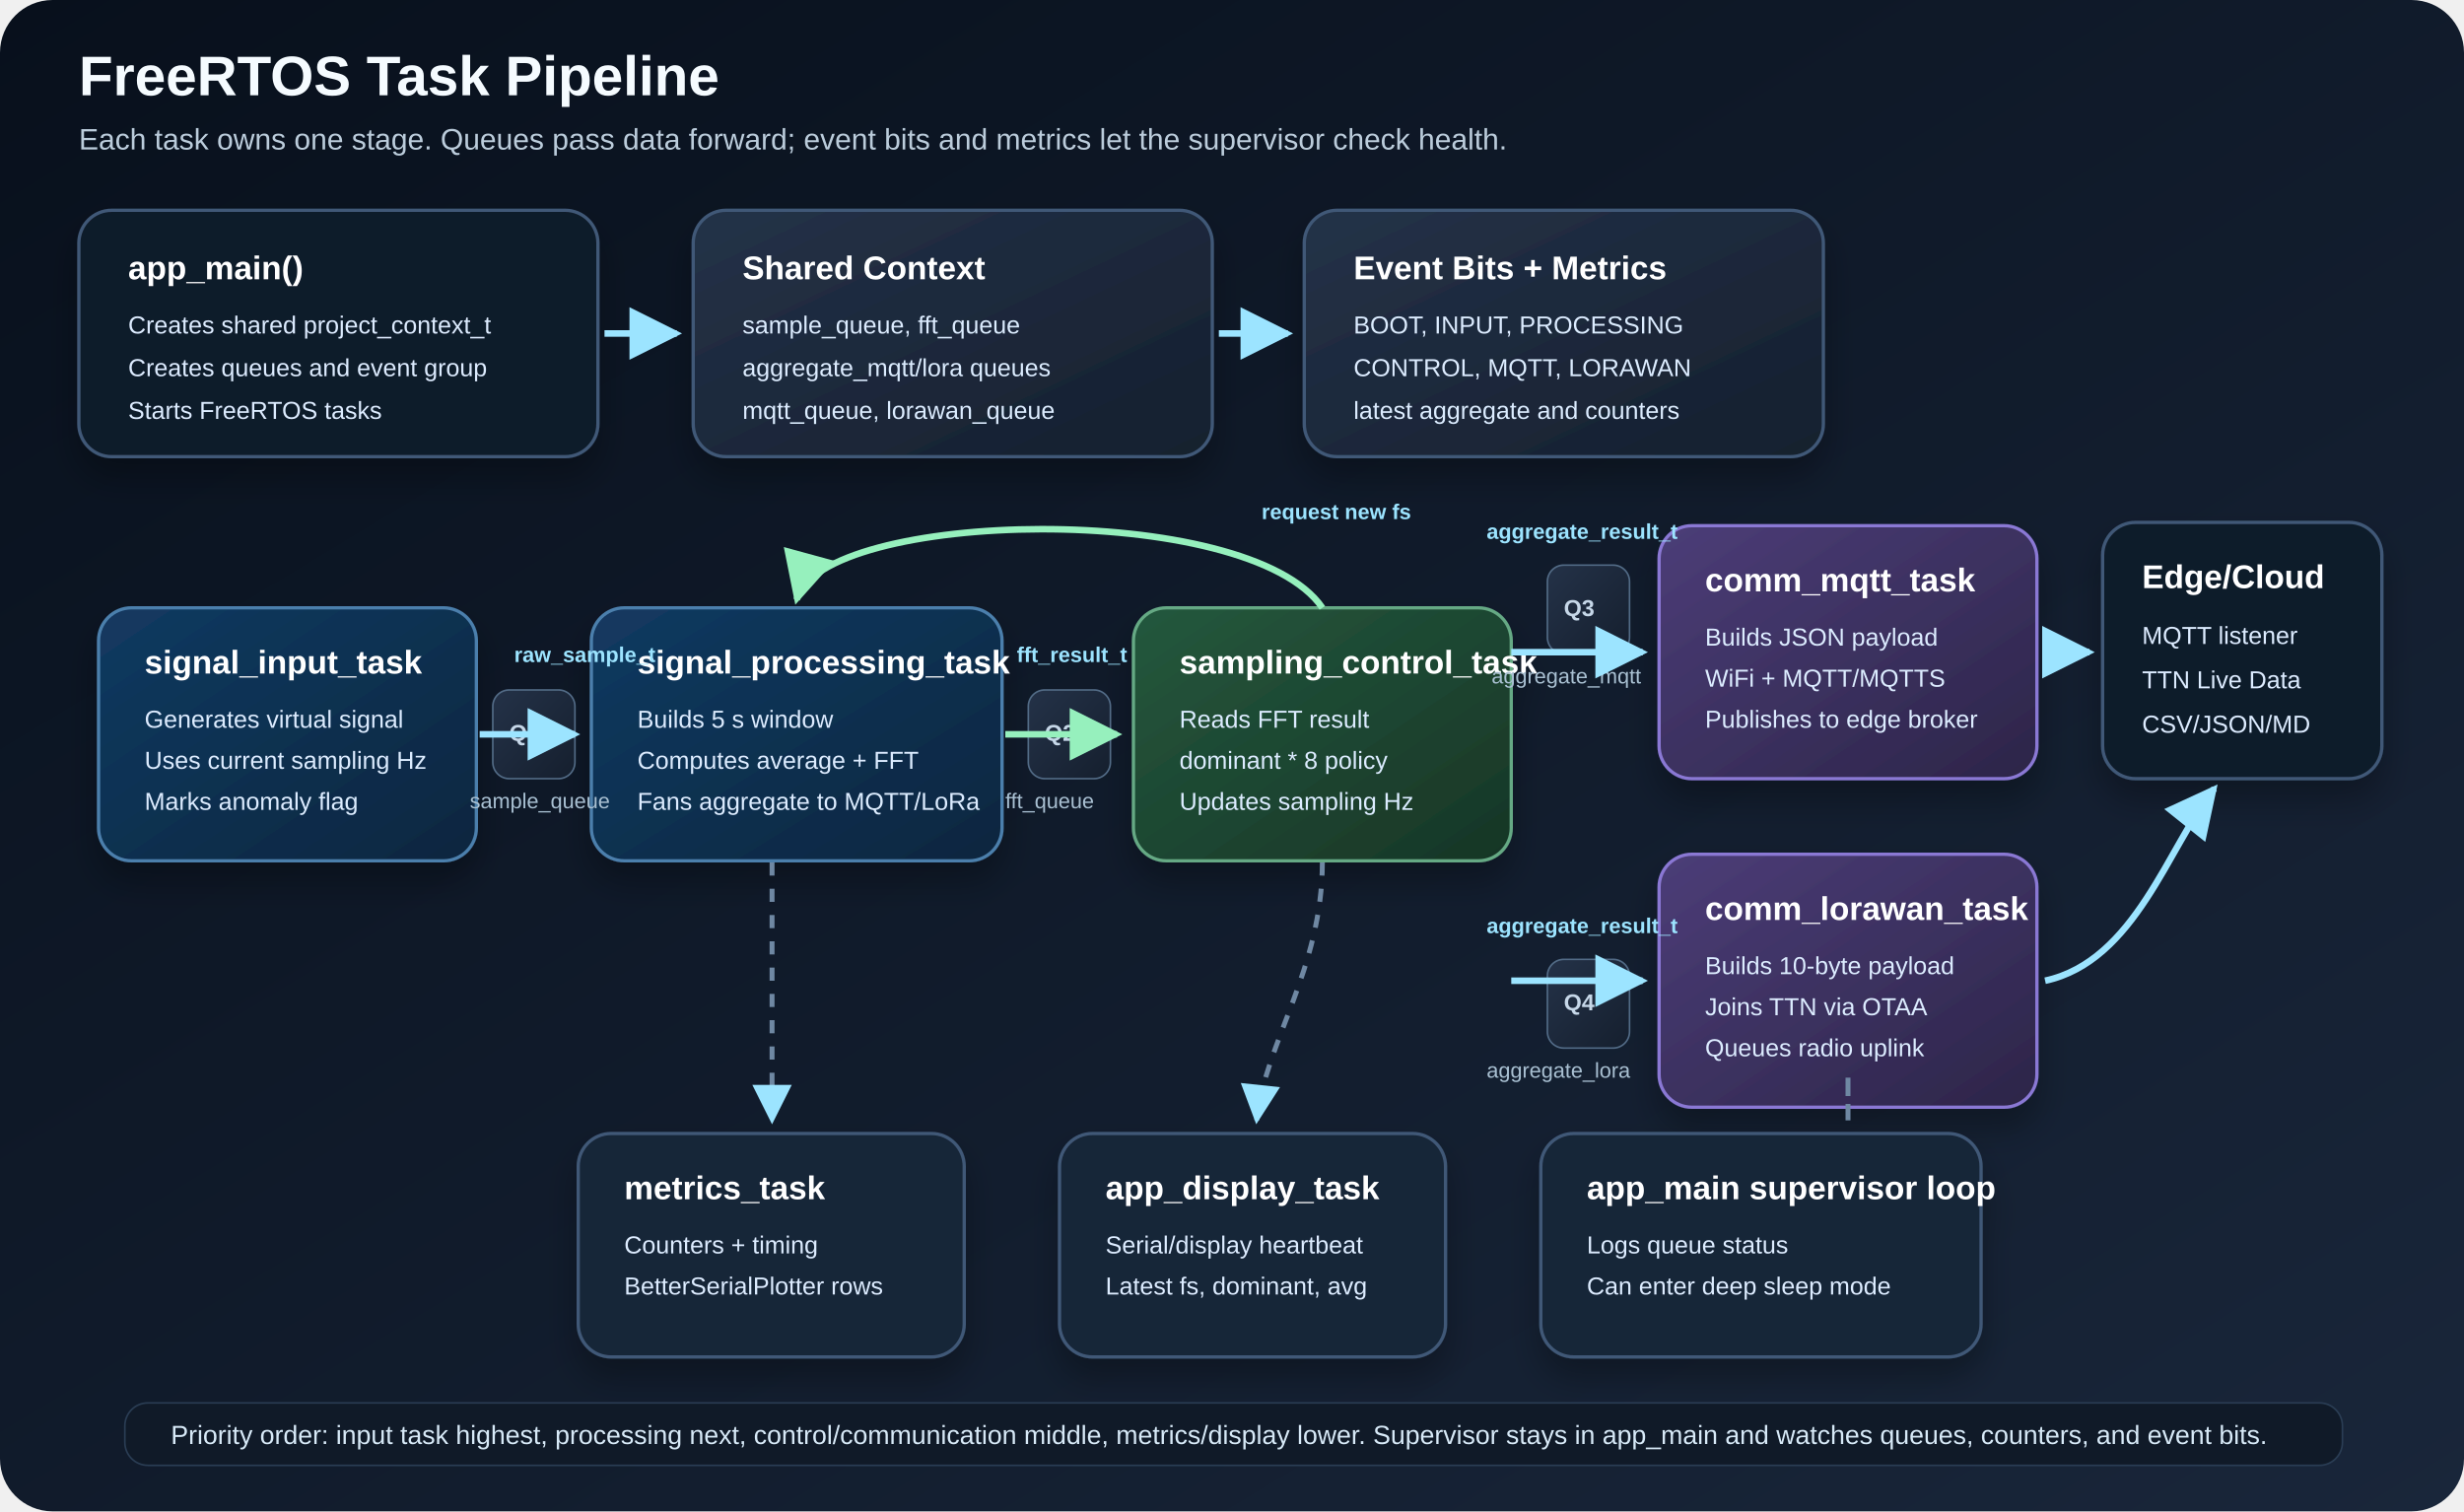
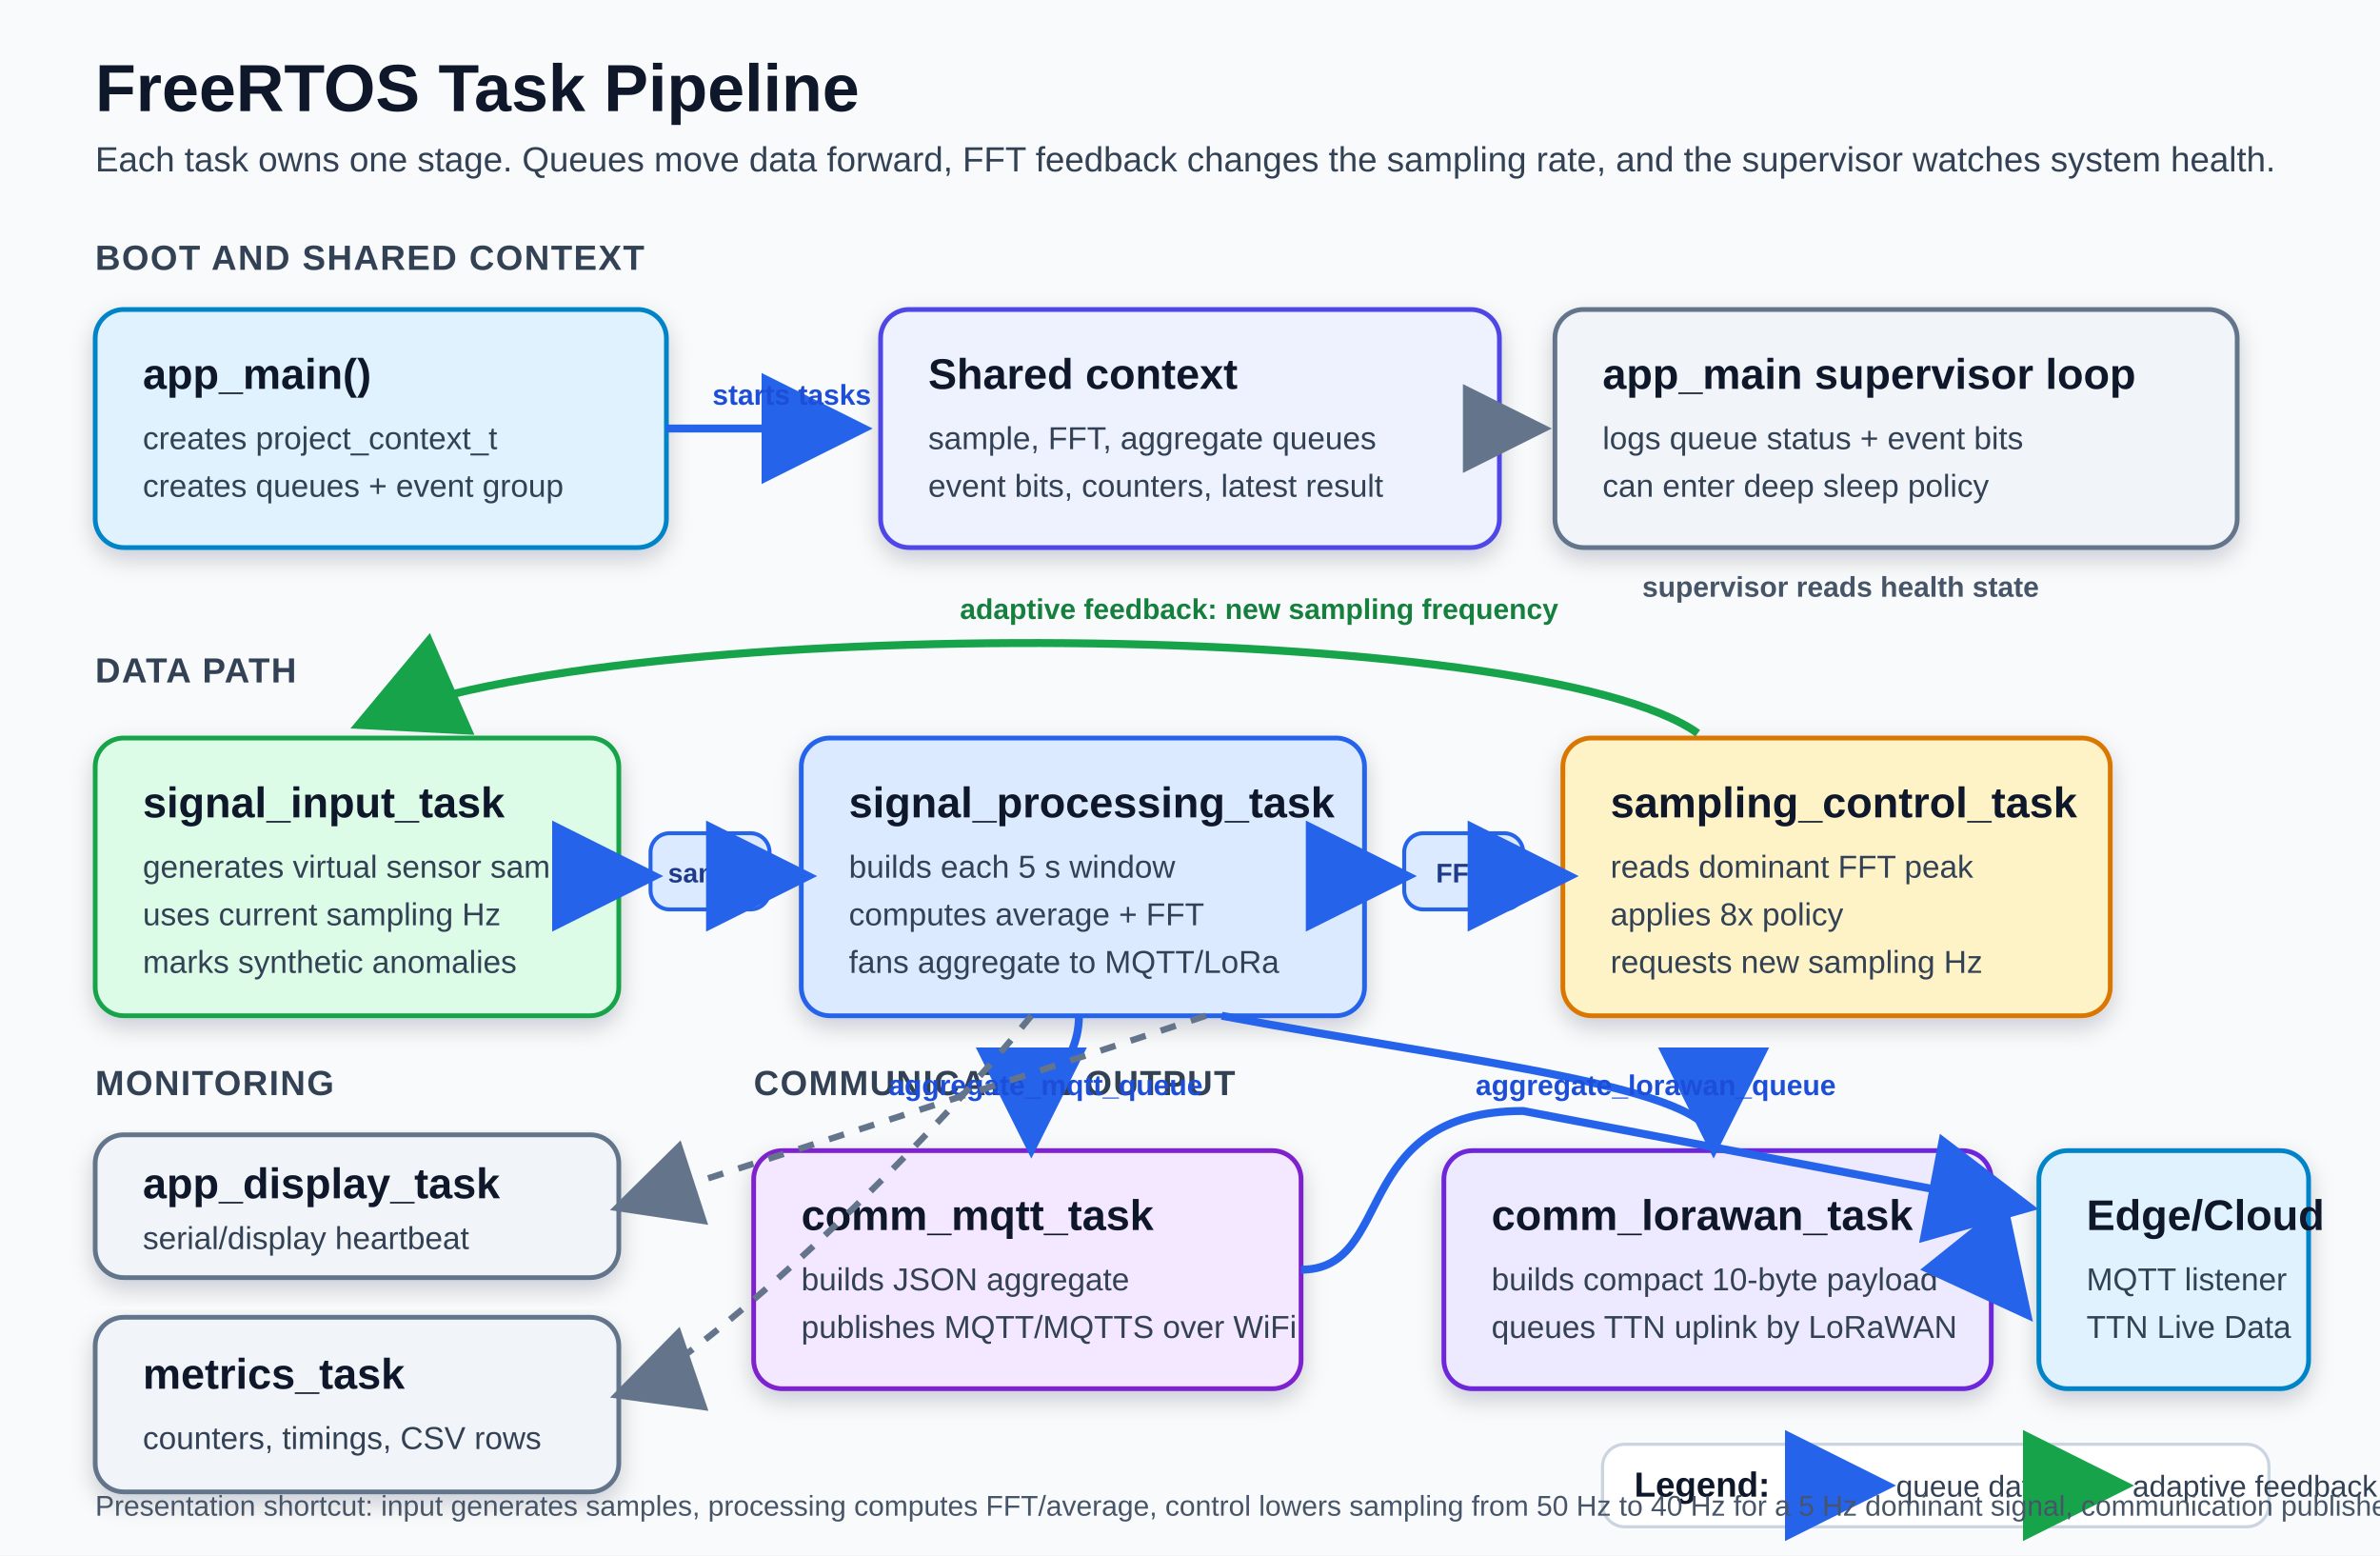
- <svg xmlns="http://www.w3.org/2000/svg" width="1500" height="920" viewBox="0 0 1500 920" role="img" aria-labelledby="title desc">
+ <svg xmlns="http://www.w3.org/2000/svg" width="1500" height="980" viewBox="0 0 1500 980" role="img" aria-labelledby="title desc">
  <defs>
-     <linearGradient id="bg" x1="0" y1="0" x2="1" y2="1">
-       <stop offset="0%" stop-color="#08101c" />
-       <stop offset="100%" stop-color="#19263a" />
-     </linearGradient>
-     <linearGradient id="taskBlue" x1="0" y1="0" x2="1" y2="1">
-       <stop offset="0%" stop-color="#123a61" />
-       <stop offset="100%" stop-color="#0d263f" />
-     </linearGradient>
-     <linearGradient id="taskGreen" x1="0" y1="0" x2="1" y2="1">
-       <stop offset="0%" stop-color="#24583d" />
-       <stop offset="100%" stop-color="#173526" />
-     </linearGradient>
-     <linearGradient id="taskPurple" x1="0" y1="0" x2="1" y2="1">
-       <stop offset="0%" stop-color="#4c3d78" />
-       <stop offset="100%" stop-color="#2c2548" />
-     </linearGradient>
-     <linearGradient id="queue" x1="0" y1="0" x2="1" y2="1">
-       <stop offset="0%" stop-color="#243248" />
-       <stop offset="100%" stop-color="#151f2e" />
-     </linearGradient>
-     <filter id="shadow" x="-20%" y="-20%" width="140%" height="140%">
-       <feDropShadow dx="0" dy="12" stdDeviation="10" flood-color="#000000" flood-opacity="0.28" />
+     <marker id="arrowBlue" markerWidth="14" markerHeight="14" refX="12" refY="7" orient="auto" markerUnits="strokeWidth">
+       <path d="M0,0 L14,7 L0,14 Z" fill="#2563eb" />
+     </marker>
+     <marker id="arrowGreen" markerWidth="14" markerHeight="14" refX="12" refY="7" orient="auto" markerUnits="strokeWidth">
+       <path d="M0,0 L14,7 L0,14 Z" fill="#16a34a" />
+     </marker>
+     <marker id="arrowGray" markerWidth="14" markerHeight="14" refX="12" refY="7" orient="auto" markerUnits="strokeWidth">
+       <path d="M0,0 L14,7 L0,14 Z" fill="#64748b" />
+     </marker>
+     <filter id="shadow" x="-10%" y="-10%" width="120%" height="130%">
+       <feDropShadow dx="0" dy="6" stdDeviation="7" flood-color="#0f172a" flood-opacity="0.18" />
    </filter>
-     <marker id="arrow" viewBox="0 0 10 10" refX="9" refY="5" markerWidth="8" markerHeight="8" orient="auto-start-reverse">
-       <path d="M 0 0 L 10 5 L 0 10 z" fill="#9ce4ff" />
-     </marker>
-     <marker id="arrowGreen" viewBox="0 0 10 10" refX="9" refY="5" markerWidth="8" markerHeight="8" orient="auto-start-reverse">
-       <path d="M 0 0 L 10 5 L 0 10 z" fill="#96f0bd" />
-     </marker>
    <style>
-       .title { fill: #f5fbff; font: 700 34px "Segoe UI", Calibri, Arial, sans-serif; }
-       .sub { fill: #bbccdb; font: 18px "Segoe UI", Calibri, Arial, sans-serif; }
-       .cardTitle { fill: #ffffff; font: 700 20px "Segoe UI", Calibri, Arial, sans-serif; }
-       .text { fill: #dcecff; font: 15px "Segoe UI", Calibri, Arial, sans-serif; }
-       .small { fill: #a9c0d2; font: 13px "Segoe UI", Calibri, Arial, sans-serif; }
-       .queueText { fill: #c6d7e8; font: 700 14px "Segoe UI", Calibri, Arial, sans-serif; }
-       .label { fill: #9ce4ff; font: 700 13px "Segoe UI", Calibri, Arial, sans-serif; }
+       .bg { fill: #f8fafc; }
+       .title { font: 800 42px Arial, sans-serif; fill: #0f172a; }
+       .subtitle { font: 22px Arial, sans-serif; fill: #334155; }
+       .section { font: 800 22px Arial, sans-serif; fill: #334155; letter-spacing: .04em; }
+       .box { stroke-width: 3; rx: 18; filter: url(#shadow); }
+       .box-title { font: 800 27px Arial, sans-serif; fill: #0f172a; }
+       .box-line { font: 20px Arial, sans-serif; fill: #334155; }
+       .queue { fill: #dbeafe; stroke: #2563eb; stroke-width: 2.5; rx: 12; }
+       .queue-text { font: 700 17px Arial, sans-serif; fill: #1e3a8a; }
+       .arrow-blue { fill: none; stroke: #2563eb; stroke-width: 5; marker-end: url(#arrowBlue); }
+       .arrow-green { fill: none; stroke: #16a34a; stroke-width: 5; marker-end: url(#arrowGreen); }
+       .arrow-gray { fill: none; stroke: #64748b; stroke-width: 4; stroke-dasharray: 10 10; marker-end: url(#arrowGray); }
+       .label-blue { font: 700 18px Arial, sans-serif; fill: #1d4ed8; }
+       .label-green { font: 800 18px Arial, sans-serif; fill: #15803d; }
+       .label-gray { font: 700 18px Arial, sans-serif; fill: #475569; }
+       .note { font: 18px Arial, sans-serif; fill: #475569; }
+       .legend-title { font: 800 22px Arial, sans-serif; fill: #0f172a; }
+       .legend-text { font: 19px Arial, sans-serif; fill: #334155; }
    </style>
  </defs>
-   <rect width="1500" height="920" rx="32" fill="url(#bg)" />
-   <text x="48" y="58" class="title">FreeRTOS Task Pipeline</text>
-   <text x="48" y="91" class="sub">Each task owns one stage. Queues pass data forward; event bits and metrics let the supervisor check health.</text>
-   <g filter="url(#shadow)">
-     <rect x="48" y="128" width="316" height="150" rx="20" fill="#101b2a" stroke="#405977" stroke-width="2" />
-     <text x="78" y="170" class="cardTitle">app_main()</text>
-     <text x="78" y="203" class="text">Creates shared project_context_t</text>
-     <text x="78" y="229" class="text">Creates queues and event group</text>
-     <text x="78" y="255" class="text">Starts FreeRTOS tasks</text>
-   </g>
-   <g filter="url(#shadow)">
-     <rect x="422" y="128" width="316" height="150" rx="20" fill="url(#queue)" stroke="#405977" stroke-width="2" />
-     <text x="452" y="170" class="cardTitle">Shared Context</text>
-     <text x="452" y="203" class="text">sample_queue, fft_queue</text>
-     <text x="452" y="229" class="text">aggregate_mqtt/lora queues</text>
-     <text x="452" y="255" class="text">mqtt_queue, lorawan_queue</text>
-   </g>
-   <g filter="url(#shadow)">
-     <rect x="794" y="128" width="316" height="150" rx="20" fill="url(#queue)" stroke="#405977" stroke-width="2" />
-     <text x="824" y="170" class="cardTitle">Event Bits + Metrics</text>
-     <text x="824" y="203" class="text">BOOT, INPUT, PROCESSING</text>
-     <text x="824" y="229" class="text">CONTROL, MQTT, LORAWAN</text>
-     <text x="824" y="255" class="text">latest aggregate and counters</text>
-   </g>
-   <line x1="368" y1="203" x2="412" y2="203" stroke="#9ce4ff" stroke-width="4" marker-end="url(#arrow)" />
-   <line x1="742" y1="203" x2="784" y2="203" stroke="#9ce4ff" stroke-width="4" marker-end="url(#arrow)" />
-   <g filter="url(#shadow)">
-     <rect x="60" y="370" width="230" height="154" rx="20" fill="url(#taskBlue)" stroke="#4c7fac" stroke-width="2" />
-     <text x="88" y="410" class="cardTitle">signal_input_task</text>
-     <text x="88" y="443" class="text">Generates virtual signal</text>
-     <text x="88" y="468" class="text">Uses current sampling Hz</text>
-     <text x="88" y="493" class="text">Marks anomaly flag</text>
-   </g>
-   <g filter="url(#shadow)">
-     <rect x="360" y="370" width="250" height="154" rx="20" fill="url(#taskBlue)" stroke="#4c7fac" stroke-width="2" />
-     <text x="388" y="410" class="cardTitle">signal_processing_task</text>
-     <text x="388" y="443" class="text">Builds 5 s window</text>
-     <text x="388" y="468" class="text">Computes average + FFT</text>
-     <text x="388" y="493" class="text">Fans aggregate to MQTT/LoRa</text>
-   </g>
-   <g filter="url(#shadow)">
-     <rect x="690" y="370" width="230" height="154" rx="20" fill="url(#taskGreen)" stroke="#65a984" stroke-width="2" />
-     <text x="718" y="410" class="cardTitle">sampling_control_task</text>
-     <text x="718" y="443" class="text">Reads FFT result</text>
-     <text x="718" y="468" class="text">dominant * 8 policy</text>
-     <text x="718" y="493" class="text">Updates sampling Hz</text>
-   </g>
-   <g filter="url(#shadow)">
-     <rect x="1010" y="320" width="230" height="154" rx="20" fill="url(#taskPurple)" stroke="#8a78d4" stroke-width="2" />
-     <text x="1038" y="360" class="cardTitle">comm_mqtt_task</text>
-     <text x="1038" y="393" class="text">Builds JSON payload</text>
-     <text x="1038" y="418" class="text">WiFi + MQTT/MQTTS</text>
-     <text x="1038" y="443" class="text">Publishes to edge broker</text>
-   </g>
-   <g filter="url(#shadow)">
-     <rect x="1010" y="520" width="230" height="154" rx="20" fill="url(#taskPurple)" stroke="#8a78d4" stroke-width="2" />
-     <text x="1038" y="560" class="cardTitle">comm_lorawan_task</text>
-     <text x="1038" y="593" class="text">Builds 10-byte payload</text>
-     <text x="1038" y="618" class="text">Joins TTN via OTAA</text>
-     <text x="1038" y="643" class="text">Queues radio uplink</text>
-   </g>
-   <g filter="url(#shadow)">
-     <rect x="1280" y="318" width="170" height="156" rx="20" fill="#111d2c" stroke="#405977" stroke-width="2" />
-     <text x="1304" y="358" class="cardTitle">Edge/Cloud</text>
-     <text x="1304" y="392" class="text">MQTT listener</text>
-     <text x="1304" y="419" class="text">TTN Live Data</text>
-     <text x="1304" y="446" class="text">CSV/JSON/MD</text>
-   </g>
-   <g filter="url(#shadow)">
-     <rect x="352" y="690" width="235" height="136" rx="20" fill="#182538" stroke="#405977" stroke-width="2" />
-     <text x="380" y="730" class="cardTitle">metrics_task</text>
-     <text x="380" y="763" class="text">Counters + timing</text>
-     <text x="380" y="788" class="text">BetterSerialPlotter rows</text>
-   </g>
-   <g filter="url(#shadow)">
-     <rect x="645" y="690" width="235" height="136" rx="20" fill="#182538" stroke="#405977" stroke-width="2" />
-     <text x="673" y="730" class="cardTitle">app_display_task</text>
-     <text x="673" y="763" class="text">Serial/display heartbeat</text>
-     <text x="673" y="788" class="text">Latest fs, dominant, avg</text>
-   </g>
-   <g filter="url(#shadow)">
-     <rect x="938" y="690" width="268" height="136" rx="20" fill="#182538" stroke="#405977" stroke-width="2" />
-     <text x="966" y="730" class="cardTitle">app_main supervisor loop</text>
-     <text x="966" y="763" class="text">Logs queue status</text>
-     <text x="966" y="788" class="text">Can enter deep sleep mode</text>
-   </g>
-   <rect x="300" y="420" width="50" height="54" rx="10" fill="url(#queue)" stroke="#526b86" />
-   <text x="310" y="451" class="queueText">Q1</text>
-   <text x="286" y="492" class="small">sample_queue</text>
-   <rect x="626" y="420" width="50" height="54" rx="10" fill="url(#queue)" stroke="#526b86" />
-   <text x="636" y="451" class="queueText">Q2</text>
-   <text x="612" y="492" class="small">fft_queue</text>
-   <rect x="942" y="344" width="50" height="54" rx="10" fill="url(#queue)" stroke="#526b86" />
-   <text x="952" y="375" class="queueText">Q3</text>
-   <text x="908" y="416" class="small">aggregate_mqtt</text>
-   <rect x="942" y="584" width="50" height="54" rx="10" fill="url(#queue)" stroke="#526b86" />
-   <text x="952" y="615" class="queueText">Q4</text>
-   <text x="905" y="656" class="small">aggregate_lora</text>
-   <line x1="292" y1="447" x2="350" y2="447" stroke="#9ce4ff" stroke-width="4" marker-end="url(#arrow)" />
-   <line x1="612" y1="447" x2="680" y2="447" stroke="#96f0bd" stroke-width="4" marker-end="url(#arrowGreen)" />
-   <path d="M 805 370 C 760 304 500 310 485 365" fill="none" stroke="#96f0bd" stroke-width="4" marker-end="url(#arrowGreen)" />
-   <line x1="920" y1="397" x2="1000" y2="397" stroke="#9ce4ff" stroke-width="4" marker-end="url(#arrow)" />
-   <line x1="920" y1="597" x2="1000" y2="597" stroke="#9ce4ff" stroke-width="4" marker-end="url(#arrow)" />
-   <line x1="1245" y1="397" x2="1272" y2="397" stroke="#9ce4ff" stroke-width="4" marker-end="url(#arrow)" />
-   <path d="M 1245 597 C 1300 585 1320 515 1348 480" fill="none" stroke="#9ce4ff" stroke-width="4" marker-end="url(#arrow)" />
-   <path d="M 470 525 C 470 590 470 635 470 682" fill="none" stroke="#6f88a3" stroke-width="3" stroke-dasharray="8 8" marker-end="url(#arrow)" />
-   <path d="M 805 525 C 805 590 770 635 765 682" fill="none" stroke="#6f88a3" stroke-width="3" stroke-dasharray="8 8" marker-end="url(#arrow)" />
-   <path d="M 1125 680 C 1125 655 1125 635 1125 682" fill="none" stroke="#6f88a3" stroke-width="3" stroke-dasharray="8 8" />
-   <text x="313" y="403" class="label">raw_sample_t</text>
-   <text x="619" y="403" class="label">fft_result_t</text>
-   <text x="905" y="328" class="label">aggregate_result_t</text>
-   <text x="905" y="568" class="label">aggregate_result_t</text>
-   <text x="768" y="316" class="label">request new fs</text>
-   <rect x="76" y="854" width="1350" height="38" rx="14" fill="#101a28" stroke="#2a3d54" />
-   <text x="104" y="879" fill="#d7e9f7" font-family="Segoe UI, Calibri, Arial, sans-serif" font-size="16">
-     Priority order: input task highest, processing next, control/communication middle, metrics/display lower. Supervisor stays in app_main and watches queues, counters, and event bits.
-   </text>
+   <rect class="bg" width="1500" height="980" />
+   <text x="60" y="70" class="title">FreeRTOS Task Pipeline</text>
+   <text x="60" y="108" class="subtitle">Each task owns one stage. Queues move data forward, FFT feedback changes the sampling rate, and the supervisor watches system health.</text>
+   <text x="60" y="170" class="section">BOOT AND SHARED CONTEXT</text>
+   <rect x="60" y="195" width="360" height="150" class="box" fill="#e0f2fe" stroke="#0284c7" />
+   <text x="90" y="245" class="box-title">app_main()</text>
+   <text x="90" y="283" class="box-line">creates project_context_t</text>
+   <text x="90" y="313" class="box-line">creates queues + event group</text>
+   <rect x="555" y="195" width="390" height="150" class="box" fill="#eef2ff" stroke="#4f46e5" />
+   <text x="585" y="245" class="box-title">Shared context</text>
+   <text x="585" y="283" class="box-line">sample, FFT, aggregate queues</text>
+   <text x="585" y="313" class="box-line">event bits, counters, latest result</text>
+   <path class="arrow-blue" d="M420 270 L540 270" />
+   <text x="449" y="255" class="label-blue">starts tasks</text>
+   <text x="60" y="430" class="section">DATA PATH</text>
+   <rect x="60" y="465" width="330" height="175" class="box" fill="#dcfce7" stroke="#16a34a" />
+   <text x="90" y="515" class="box-title">signal_input_task</text>
+   <text x="90" y="553" class="box-line">generates virtual sensor samples</text>
+   <text x="90" y="583" class="box-line">uses current sampling Hz</text>
+   <text x="90" y="613" class="box-line">marks synthetic anomalies</text>
+   <rect x="505" y="465" width="355" height="175" class="box" fill="#dbeafe" stroke="#2563eb" />
+   <text x="535" y="515" class="box-title">signal_processing_task</text>
+   <text x="535" y="553" class="box-line">builds each 5 s window</text>
+   <text x="535" y="583" class="box-line">computes average + FFT</text>
+   <text x="535" y="613" class="box-line">fans aggregate to MQTT/LoRa</text>
+   <rect x="985" y="465" width="345" height="175" class="box" fill="#fef3c7" stroke="#d97706" />
+   <text x="1015" y="515" class="box-title">sampling_control_task</text>
+   <text x="1015" y="553" class="box-line">reads dominant FFT peak</text>
+   <text x="1015" y="583" class="box-line">applies 8x policy</text>
+   <text x="1015" y="613" class="box-line">requests new sampling Hz</text>
+   <rect x="410" y="525" width="75" height="48" class="queue" />
+   <text x="421" y="556" class="queue-text">sample</text>
+   <path class="arrow-blue" d="M390 552 L408 552" />
+   <path class="arrow-blue" d="M485 552 L505 552" />
+   <rect x="885" y="525" width="75" height="48" class="queue" />
+   <text x="905" y="556" class="queue-text">FFT</text>
+   <path class="arrow-blue" d="M860 552 L883 552" />
+   <path class="arrow-blue" d="M960 552 L985 552" />
+   <path class="arrow-green" d="M1070 462 C970 390, 390 385, 230 455" />
+   <text x="605" y="390" class="label-green">adaptive feedback: new sampling frequency</text>
+   <text x="475" y="690" class="section">COMMUNICATION OUTPUT</text>
+   <rect x="475" y="725" width="345" height="150" class="box" fill="#f3e8ff" stroke="#7e22ce" />
+   <text x="505" y="775" class="box-title">comm_mqtt_task</text>
+   <text x="505" y="813" class="box-line">builds JSON aggregate</text>
+   <text x="505" y="843" class="box-line">publishes MQTT/MQTTS over WiFi</text>
+   <rect x="910" y="725" width="345" height="150" class="box" fill="#ede9fe" stroke="#6d28d9" />
+   <text x="940" y="775" class="box-title">comm_lorawan_task</text>
+   <text x="940" y="813" class="box-line">builds compact 10-byte payload</text>
+   <text x="940" y="843" class="box-line">queues TTN uplink by LoRaWAN</text>
+   <rect x="1285" y="725" width="170" height="150" class="box" fill="#e0f2fe" stroke="#0284c7" />
+   <text x="1315" y="775" class="box-title">Edge/Cloud</text>
+   <text x="1315" y="813" class="box-line">MQTT listener</text>
+   <text x="1315" y="843" class="box-line">TTN Live Data</text>
+   <path class="arrow-blue" d="M680 640 C680 675, 650 685, 650 720" />
+   <text x="560" y="690" class="label-blue">aggregate_mqtt_queue</text>
+   <path class="arrow-blue" d="M820 800 C880 800, 850 700, 960 700 L1275 760" />
+   <path class="arrow-blue" d="M1255 800 L1275 825" />
+   <path class="arrow-blue" d="M770 640 C930 670, 1080 685, 1080 720" />
+   <text x="930" y="690" class="label-blue">aggregate_lorawan_queue</text>
+   <text x="60" y="690" class="section">MONITORING</text>
+   <rect x="60" y="830" width="330" height="110" class="box" fill="#f1f5f9" stroke="#64748b" />
+   <text x="90" y="875" class="box-title">metrics_task</text>
+   <text x="90" y="913" class="box-line">counters, timings, CSV rows</text>
+   <rect x="60" y="715" width="330" height="90" class="box" fill="#f1f5f9" stroke="#64748b" />
+   <text x="90" y="755" class="box-title">app_display_task</text>
+   <text x="90" y="787" class="box-line">serial/display heartbeat</text>
+   <rect x="980" y="195" width="430" height="150" class="box" fill="#f1f5f9" stroke="#64748b" />
+   <text x="1010" y="245" class="box-title">app_main supervisor loop</text>
+   <text x="1010" y="283" class="box-line">logs queue status + event bits</text>
+   <text x="1010" y="313" class="box-line">can enter deep sleep policy</text>
+   <path class="arrow-gray" d="M650 640 C560 750, 430 865, 392 878" />
+   <path class="arrow-gray" d="M760 640 C610 690, 438 745, 392 760" />
+   <path class="arrow-gray" d="M945 270 L970 270" />
+   <text x="1035" y="376" class="label-gray">supervisor reads health state</text>
+   <rect x="1010" y="910" width="420" height="52" fill="#ffffff" stroke="#cbd5e1" stroke-width="2" rx="14" />
+   <text x="1030" y="943" class="legend-title">Legend:</text>
+   <path class="arrow-blue" d="M1130 936 L1185 936" />
+   <text x="1195" y="943" class="legend-text">queue data</text>
+   <path class="arrow-green" d="M1282 936 L1335 936" />
+   <text x="1344" y="943" class="legend-text">adaptive feedback</text>
+   <text x="60" y="955" class="note">Presentation shortcut: input generates samples, processing computes FFT/average, control lowers sampling from 50 Hz to 40 Hz for a 5 Hz dominant signal, communication publishes the aggregate, supervisor/metrics prove timing and health.</text>
</svg>
